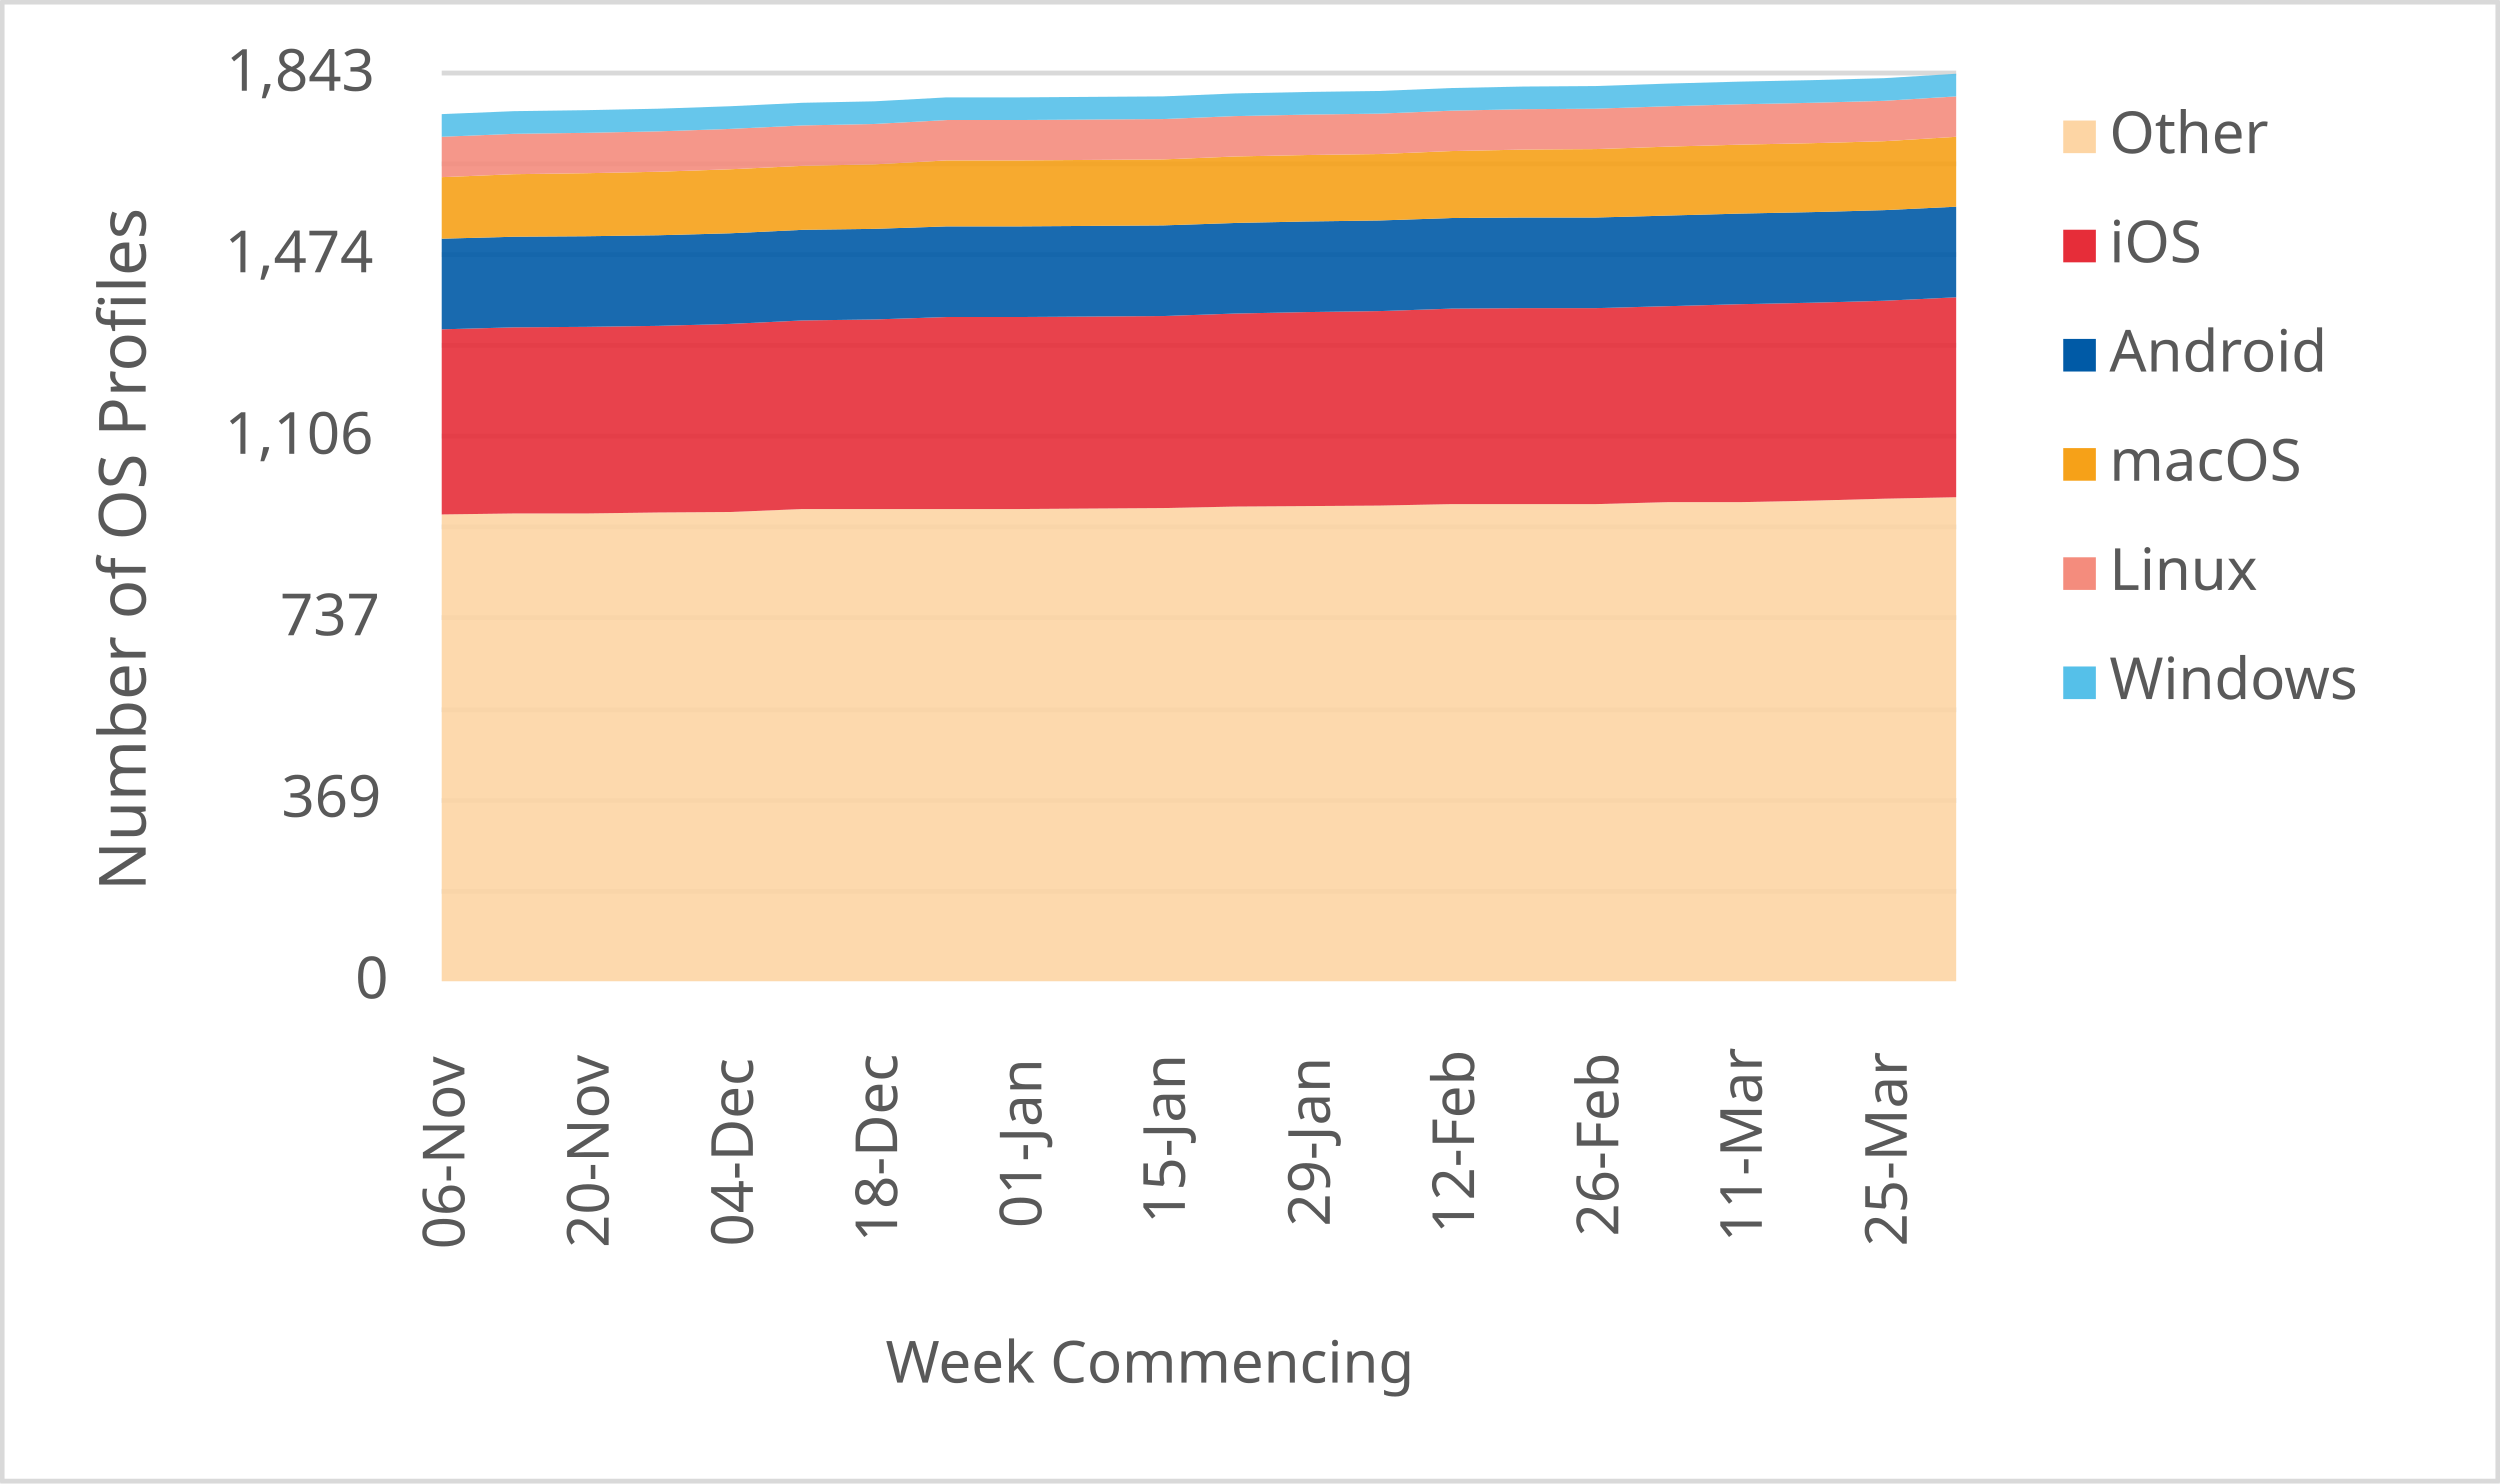
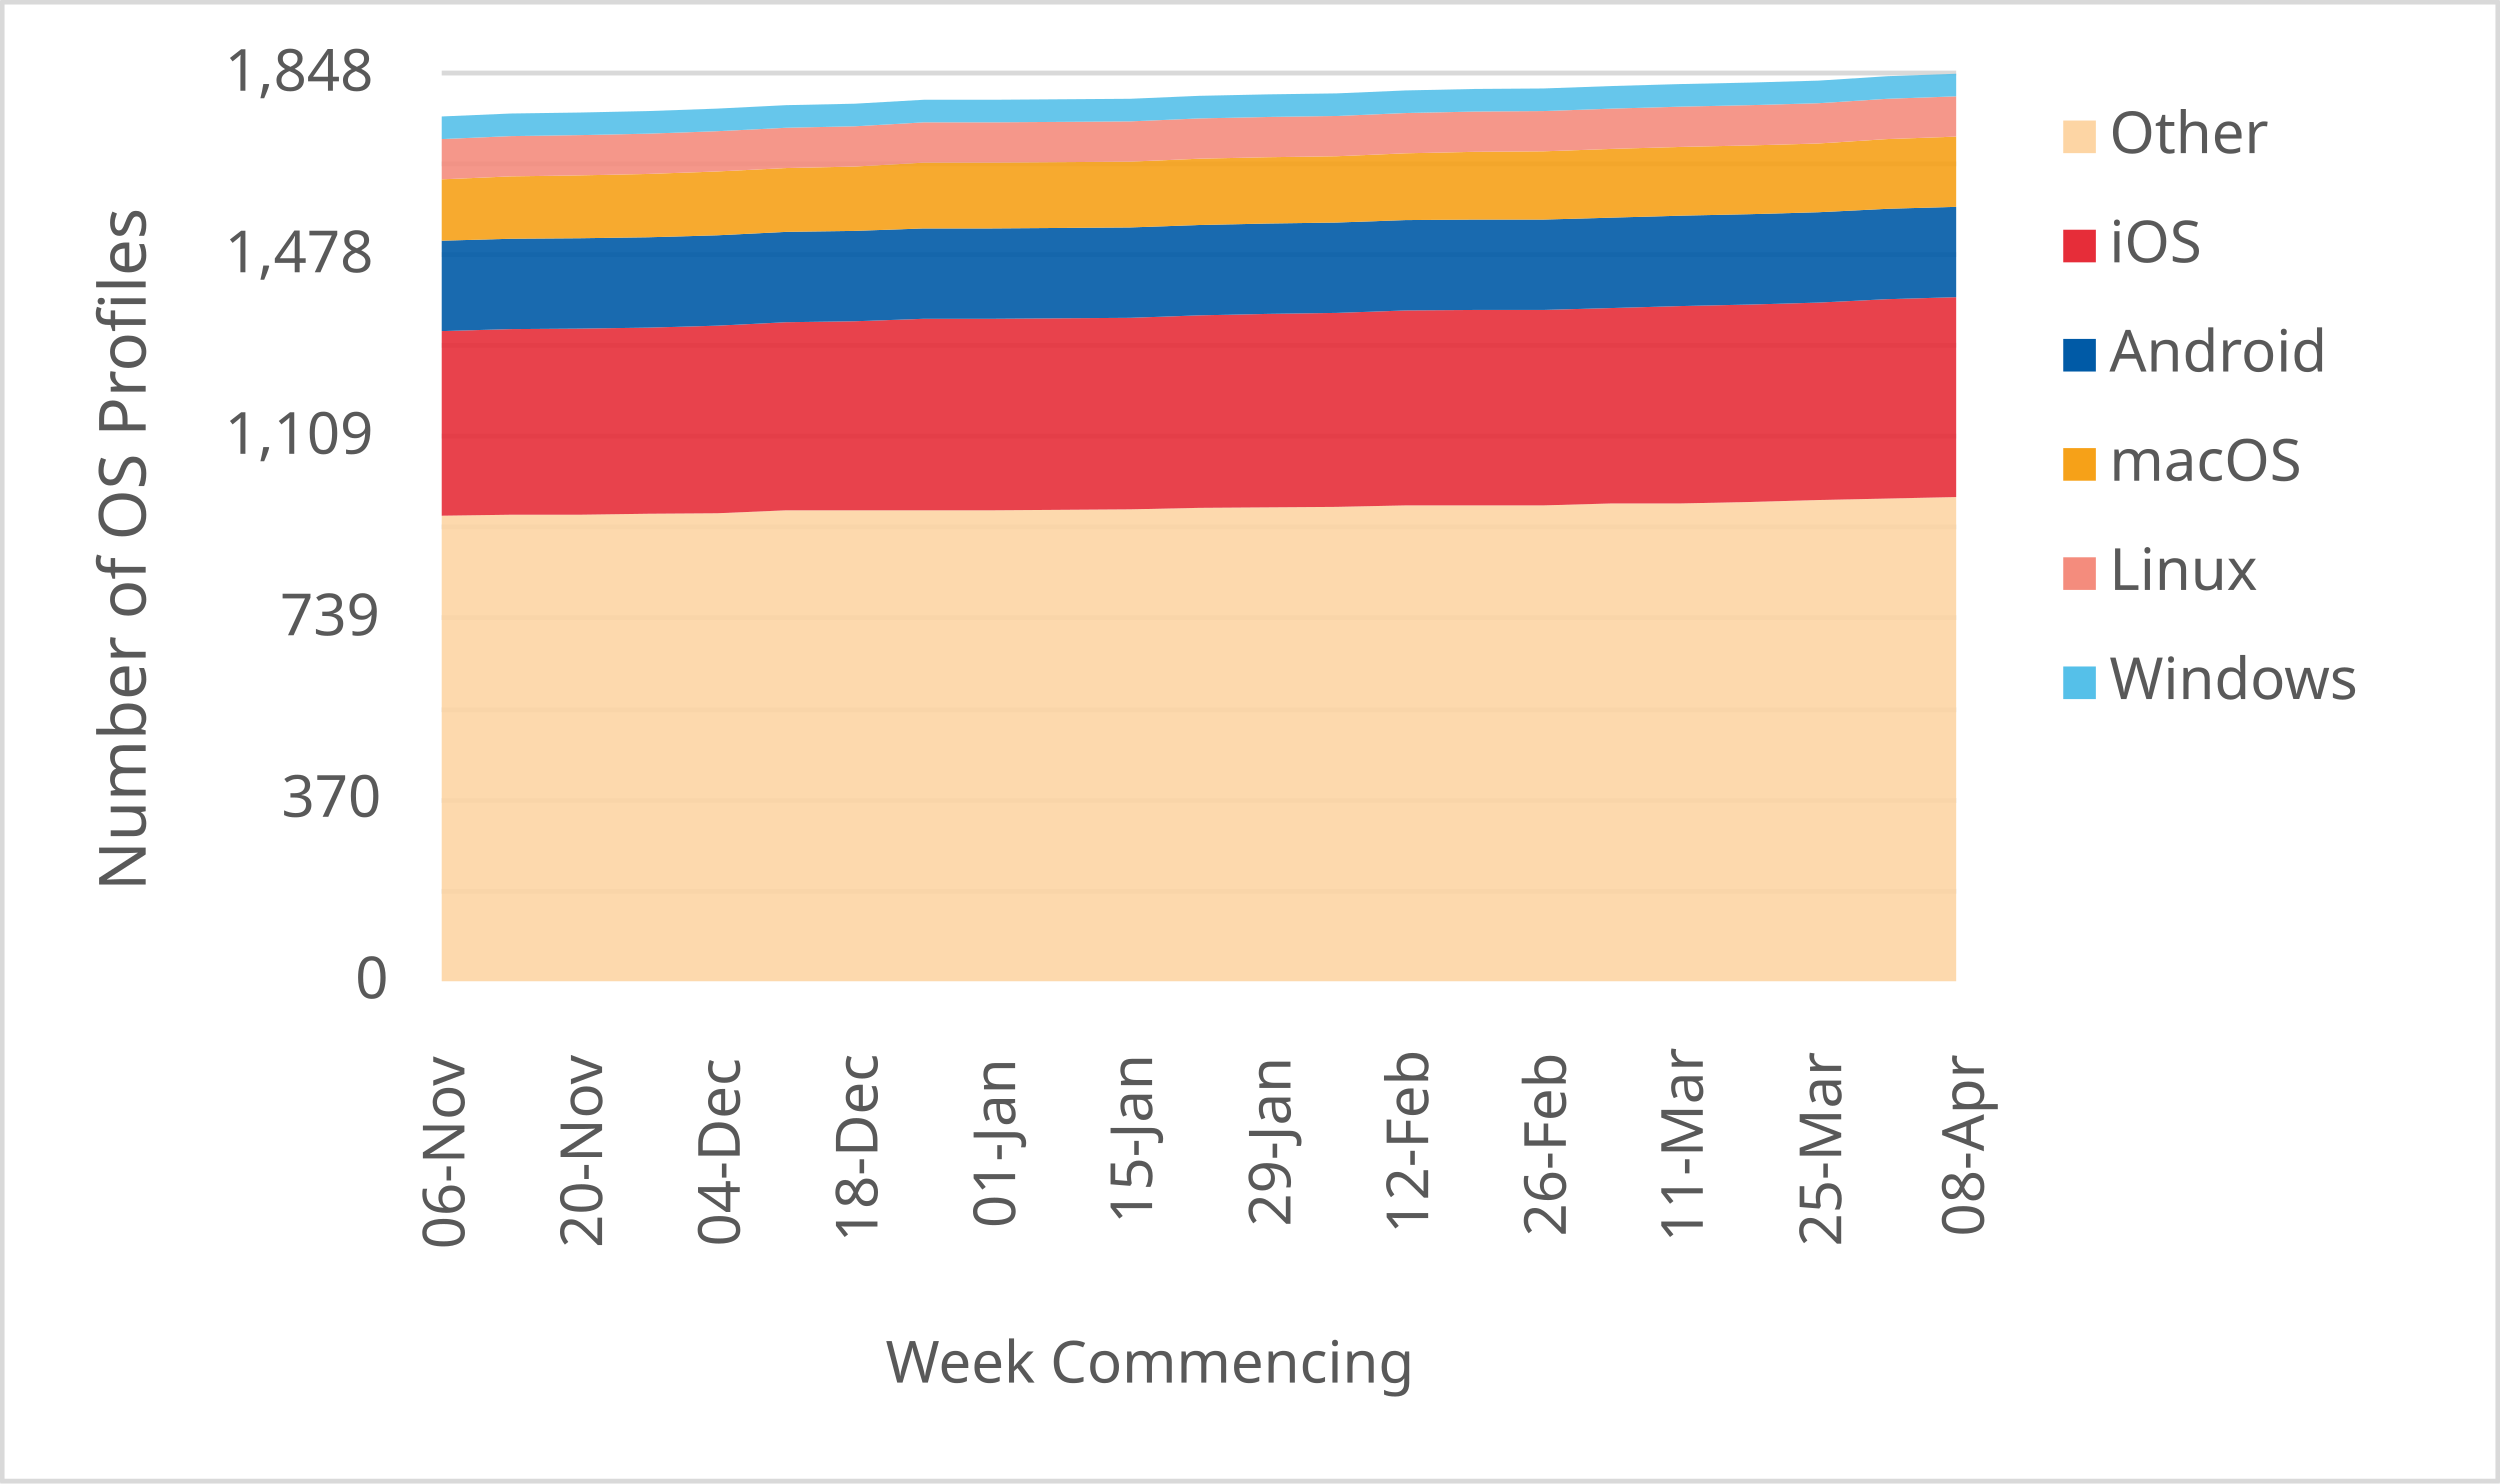
<svg xmlns="http://www.w3.org/2000/svg" width="1763" height="1046" xml:space="preserve" overflow="hidden">
  <defs>
    <clipPath id="clip0">
      <rect x="2917" y="346" width="1763" height="1046" />
    </clipPath>
  </defs>
  <g clip-path="url(#clip0)" transform="translate(-2917 -346)">
    <rect x="2918" y="347" width="1760" height="1043" fill="#FFFFFF" />
    <g>
      <path d="    M3228.5 974.532 4296.5 974.532    M3228.5 910.53 4296.5 910.53    M3228.5 846.528 4296.5 846.528    M3228.5 781.526 4296.5 781.526    M3228.5 717.524 4296.5 717.524    M3228.5 653.522 4296.5 653.522    M3228.5 589.52 4296.5 589.52    M3228.5 525.517 4296.5 525.517    M3228.5 461.515 4296.5 461.515    M3228.5 397.5 4296.5 397.5" stroke="#D9D9D9" stroke-width="3.438" stroke-linejoin="round" stroke-miterlimit="10" fill="none" />
    </g>
    <g>
      <path d="M 1038.5 4296.5 1038.5" stroke="#D9D9D9" stroke-width="3.438" stroke-linejoin="round" stroke-miterlimit="10" fill="none" fill-rule="evenodd" />
    </g>
    <g>
      <text fill="#595959" font-family="Verdana,sans-serif" font-weight="400" font-size="41" transform="matrix(6.12323e-17 -1 1 6.12323e-17 3244.5 1227)">06-Nov</text>
    </g>
    <g>
-       <text fill="#595959" font-family="Verdana,sans-serif" font-weight="400" font-size="41" transform="matrix(6.12323e-17 -1 1 6.12323e-17 3346.214 1226)">20-Nov</text>
+       <text fill="#595959" font-family="Verdana,sans-serif" font-weight="400" font-size="41" transform="matrix(6.12323e-17 -1 1 6.12323e-17 3341.591 1226)">20-Nov</text>
    </g>
    <g>
-       <text fill="#595959" font-family="Verdana,sans-serif" font-weight="400" font-size="41" transform="matrix(6.12323e-17 -1 1 6.12323e-17 3447.929 1225)">04-Dec</text>
+       <text fill="#595959" font-family="Verdana,sans-serif" font-weight="400" font-size="41" transform="matrix(6.12323e-17 -1 1 6.12323e-17 3438.682 1225)">04-Dec</text>
    </g>
    <g>
-       <text fill="#595959" font-family="Verdana,sans-serif" font-weight="400" font-size="41" transform="matrix(6.12323e-17 -1 1 6.12323e-17 3549.643 1222)">18-Dec</text>
+       <text fill="#595959" font-family="Verdana,sans-serif" font-weight="400" font-size="41" transform="matrix(6.12323e-17 -1 1 6.12323e-17 3535.773 1222)">18-Dec</text>
    </g>
    <g>
-       <text fill="#595959" font-family="Verdana,sans-serif" font-weight="400" font-size="41" transform="matrix(6.12323e-17 -1 1 6.12323e-17 3651.357 1212)">01-Jan</text>
+       <text fill="#595959" font-family="Verdana,sans-serif" font-weight="400" font-size="41" transform="matrix(6.12323e-17 -1 1 6.12323e-17 3632.864 1212)">01-Jan</text>
    </g>
    <g>
-       <text fill="#595959" font-family="Verdana,sans-serif" font-weight="400" font-size="41" transform="matrix(6.12323e-17 -1 1 6.12323e-17 3752.571 1209)">15-Jan</text>
+       <text fill="#595959" font-family="Verdana,sans-serif" font-weight="400" font-size="41" transform="matrix(6.12323e-17 -1 1 6.12323e-17 3729.455 1209)">15-Jan</text>
    </g>
    <g>
-       <text fill="#595959" font-family="Verdana,sans-serif" font-weight="400" font-size="41" transform="matrix(6.12323e-17 -1 1 6.12323e-17 3854.786 1211)">29-Jan</text>
+       <text fill="#595959" font-family="Verdana,sans-serif" font-weight="400" font-size="41" transform="matrix(6.12323e-17 -1 1 6.12323e-17 3827.045 1211)">29-Jan</text>
    </g>
    <g>
-       <text fill="#595959" font-family="Verdana,sans-serif" font-weight="400" font-size="41" transform="matrix(6.12323e-17 -1 1 6.12323e-17 3956.5 1216)">12-Feb</text>
+       <text fill="#595959" font-family="Verdana,sans-serif" font-weight="400" font-size="41" transform="matrix(6.12323e-17 -1 1 6.12323e-17 3924.136 1216)">12-Feb</text>
    </g>
    <g>
-       <text fill="#595959" font-family="Verdana,sans-serif" font-weight="400" font-size="41" transform="matrix(6.12323e-17 -1 1 6.12323e-17 4058.214 1218)">26-Feb</text>
+       <text fill="#595959" font-family="Verdana,sans-serif" font-weight="400" font-size="41" transform="matrix(6.12323e-17 -1 1 6.12323e-17 4021.227 1218)">26-Feb</text>
    </g>
    <g>
-       <text fill="#595959" font-family="Verdana,sans-serif" font-weight="400" font-size="41" transform="matrix(6.12323e-17 -1 1 6.12323e-17 4159.429 1222)">11-Mar</text>
+       <text fill="#595959" font-family="Verdana,sans-serif" font-weight="400" font-size="41" transform="matrix(6.12323e-17 -1 1 6.12323e-17 4117.818 1222)">11-Mar</text>
    </g>
    <g>
-       <text fill="#595959" font-family="Verdana,sans-serif" font-weight="400" font-size="41" transform="matrix(6.12323e-17 -1 1 6.12323e-17 4261.643 1225)">25-Mar</text>
+       <text fill="#595959" font-family="Verdana,sans-serif" font-weight="400" font-size="41" transform="matrix(6.12323e-17 -1 1 6.12323e-17 4215.409 1225)">25-Mar</text>
+     </g>
+     <g>
+       <text fill="#595959" font-family="Verdana,sans-serif" font-weight="400" font-size="41" transform="matrix(6.12323e-17 -1 1 6.12323e-17 4316 1218)">08-Apr</text>
    </g>
    <g>
      <text fill="#595959" font-family="Verdana,sans-serif" font-weight="400" font-size="41" transform="matrix(1 0 0 1 3167.5 1050)">0</text>
    </g>
    <g>
-       <text fill="#595959" font-family="Verdana,sans-serif" font-weight="400" font-size="41" transform="matrix(1 0 0 1 3115.5 922)">369</text>
+       <text fill="#595959" font-family="Verdana,sans-serif" font-weight="400" font-size="41" transform="matrix(1 0 0 1 3115.5 922)">370</text>
    </g>
    <g>
-       <text fill="#595959" font-family="Verdana,sans-serif" font-weight="400" font-size="41" transform="matrix(1 0 0 1 3114.5 794)">737</text>
+       <text fill="#595959" font-family="Verdana,sans-serif" font-weight="400" font-size="41" transform="matrix(1 0 0 1 3114.5 794)">739</text>
    </g>
    <g>
-       <text fill="#595959" font-family="Verdana,sans-serif" font-weight="400" font-size="41" transform="matrix(1 0 0 1 3075.5 666)">1,106</text>
+       <text fill="#595959" font-family="Verdana,sans-serif" font-weight="400" font-size="41" transform="matrix(1 0 0 1 3075.5 666)">1,109</text>
    </g>
    <g>
-       <text fill="#595959" font-family="Verdana,sans-serif" font-weight="400" font-size="41" transform="matrix(1 0 0 1 3075.5 538)">1,474</text>
+       <text fill="#595959" font-family="Verdana,sans-serif" font-weight="400" font-size="41" transform="matrix(1 0 0 1 3075.5 538)">1,478</text>
    </g>
    <g>
-       <text fill="#595959" font-family="Verdana,sans-serif" font-weight="400" font-size="41" transform="matrix(1 0 0 1 3076.5 410)">1,843</text>
+       <text fill="#595959" font-family="Verdana,sans-serif" font-weight="400" font-size="41" transform="matrix(1 0 0 1 3075.5 410)">1,848</text>
    </g>
    <g>
      <text fill="#595959" font-family="Verdana,sans-serif" font-weight="400" font-size="41" transform="matrix(1 0 0 1 3541.5 1321)">Week Commencing</text>
    </g>
    <g>
      <text fill="#595959" font-family="Verdana,sans-serif" font-weight="400" font-size="46" transform="matrix(6.12323e-17 -1 1 6.12323e-17 3019.73 974.25)">Number of OS Profiles</text>
    </g>
    <rect x="2918.5" y="347.5" width="1760" height="1043" stroke="#D9D9D9" stroke-width="3.438" stroke-linejoin="round" stroke-miterlimit="10" fill="none" />
    <g>
-       <path d="M3228.5 1038 3279.357 1038 3330.214 1038 3381.071 1038 3431.929 1038 3482.786 1038 3533.643 1038 3584.5 1038 3635.357 1038 3686.214 1038 3737.071 1038 3787.929 1038 3838.786 1038 3889.643 1038 3940.5 1038 3991.357 1038 4042.214 1038 4093.071 1038 4143.929 1038 4194.786 1038 4245.643 1038 4296.5 1038 4296.5 696.644 4245.643 697.685 4194.786 699.074 4143.929 700.116 4093.071 700.116 4042.214 701.505 3991.357 701.505 3940.5 701.505 3889.643 702.547 3838.786 702.894 3787.929 703.241 3737.071 704.283 3686.214 704.63 3635.357 704.978 3584.5 704.978 3533.643 704.978 3482.786 704.978 3431.929 707.061 3381.071 707.409 3330.214 708.103 3279.357 708.103 3228.5 708.798 3228.5 1038Z" fill="#fdd5a4" opacity="0.9" />
+       <path d="M3228.5 1038 3277.045 1038 3325.591 1038 3374.136 1038 3422.682 1038 3471.227 1038 3519.773 1038 3568.318 1038 3616.864 1038 3665.409 1038 3713.955 1038 3762.5 1038 3811.045 1038 3859.591 1038 3908.136 1038 3956.682 1038 4005.227 1038 4053.773 1038 4102.318 1038 4150.864 1038 4199.409 1038 4247.955 1038 4296.5 1038 4296.5 696.528 4247.955 697.567 4199.409 698.606 4150.864 699.991 4102.318 701.03 4053.773 701.03 4005.227 702.416 3956.682 702.416 3908.136 702.416 3859.591 703.455 3811.045 703.801 3762.5 704.147 3713.955 705.186 3665.409 705.532 3616.864 705.879 3568.318 705.879 3519.773 705.879 3471.227 705.879 3422.682 707.957 3374.136 708.303 3325.591 708.996 3277.045 708.996 3228.5 709.688 3228.5 1038Z" fill="#fdd5a4" opacity="0.9" />
    </g>
    <g>
-       <path d="M3228.5 708.798 3279.357 708.103 3330.214 708.103 3381.071 707.409 3431.929 707.061 3482.786 704.978 3533.643 704.978 3584.5 704.978 3635.357 704.978 3686.214 704.63 3737.071 704.283 3787.929 703.241 3838.786 702.894 3889.643 702.547 3940.5 701.505 3991.357 701.505 4042.214 701.505 4093.071 700.116 4143.929 700.116 4194.786 699.074 4245.643 697.685 4296.5 696.644 4296.5 555.656 4245.643 558.087 4194.786 559.476 4143.929 560.518 4093.071 561.907 4042.214 563.296 3991.357 563.296 3940.5 563.643 3889.643 565.379 3838.786 566.074 3787.929 567.116 3737.071 568.852 3686.214 569.199 3635.357 569.546 3584.5 569.546 3533.643 571.283 3482.786 571.977 3431.929 574.408 3381.071 575.797 3330.214 576.492 3279.357 576.839 3228.5 578.228 3228.5 708.798Z" fill="#e62d39" opacity="0.9" />
+       <path d="M3228.5 709.688 3277.045 708.996 3325.591 708.996 3374.136 708.303 3422.682 707.957 3471.227 705.879 3519.773 705.879 3568.318 705.879 3616.864 705.879 3665.409 705.532 3713.955 705.186 3762.5 704.147 3811.045 703.801 3859.591 703.455 3908.136 702.416 3956.682 702.416 4005.227 702.416 4053.773 701.03 4102.318 701.03 4150.864 699.991 4199.409 698.606 4247.955 697.567 4296.5 696.528 4296.5 555.576 4247.955 556.961 4199.409 559.385 4150.864 560.771 4102.318 561.81 4053.773 563.195 4005.227 564.58 3956.682 564.58 3908.136 564.926 3859.591 566.658 3811.045 567.351 3762.5 568.39 3713.955 570.121 3665.409 570.468 3616.864 570.814 3568.318 570.814 3519.773 572.545 3471.227 573.238 3422.682 575.662 3374.136 577.048 3325.591 577.74 3277.045 578.087 3228.5 579.472 3228.5 709.688Z" fill="#e62d39" opacity="0.9" />
    </g>
    <g>
-       <path d="M3228.5 578.228 3279.357 576.839 3330.214 576.492 3381.071 575.797 3431.929 574.408 3482.786 571.977 3533.643 571.283 3584.5 569.546 3635.357 569.546 3686.214 569.199 3737.071 568.852 3787.929 567.116 3838.786 566.074 3889.643 565.379 3940.5 563.643 3991.357 563.296 4042.214 563.296 4093.071 561.907 4143.929 560.518 4194.786 559.476 4245.643 558.087 4296.5 555.656 4296.5 491.76 4245.643 494.191 4194.786 495.58 4143.929 496.622 4093.071 498.011 4042.214 499.4 3991.357 499.4 3940.5 499.747 3889.643 501.483 3838.786 502.178 3787.929 503.22 3737.071 504.956 3686.214 505.303 3635.357 505.651 3584.5 505.651 3533.643 507.387 3482.786 508.081 3431.929 510.512 3381.071 511.901 3330.214 512.596 3279.357 512.943 3228.5 514.332 3228.5 578.228Z" fill="#005aa6" opacity="0.9" />
+       <path d="M3228.5 579.472 3277.045 578.087 3325.591 577.74 3374.136 577.048 3422.682 575.662 3471.227 573.238 3519.773 572.545 3568.318 570.814 3616.864 570.814 3665.409 570.468 3713.955 570.121 3762.5 568.39 3811.045 567.351 3859.591 566.658 3908.136 564.926 3956.682 564.58 4005.227 564.58 4053.773 563.195 4102.318 561.81 4150.864 560.771 4199.409 559.385 4247.955 556.961 4296.5 555.576 4296.5 491.853 4247.955 493.238 4199.409 495.662 4150.864 497.048 4102.318 498.087 4053.773 499.472 4005.227 500.857 3956.682 500.857 3908.136 501.203 3859.591 502.935 3811.045 503.628 3762.5 504.667 3713.955 506.398 3665.409 506.745 3616.864 507.091 3568.318 507.091 3519.773 508.823 3471.227 509.515 3422.682 511.939 3374.136 513.325 3325.591 514.017 3277.045 514.364 3228.5 515.749 3228.5 579.472Z" fill="#005aa6" opacity="0.9" />
    </g>
    <g>
-       <path d="M3228.5 514.332 3279.357 512.943 3330.214 512.596 3381.071 511.901 3431.929 510.512 3482.786 508.081 3533.643 507.387 3584.5 505.651 3635.357 505.651 3686.214 505.303 3737.071 504.956 3787.929 503.22 3838.786 502.178 3889.643 501.483 3940.5 499.747 3991.357 499.4 4042.214 499.4 4093.071 498.011 4143.929 496.622 4194.786 495.58 4245.643 494.191 4296.5 491.76 4296.5 442.449 4245.643 445.575 4194.786 446.964 4143.929 448.005 4093.071 449.394 4042.214 451.131 3991.357 451.478 3940.5 452.52 3889.643 454.603 3838.786 455.298 3787.929 456.34 3737.071 458.423 3686.214 458.77 3635.357 459.118 3584.5 459.118 3533.643 461.896 3482.786 462.938 3431.929 465.368 3381.071 467.105 3330.214 468.147 3279.357 468.841 3228.5 470.925 3228.5 514.332Z" fill="#f6a118" opacity="0.9" />
+       <path d="M3228.5 515.749 3277.045 514.364 3325.591 514.017 3374.136 513.325 3422.682 511.939 3471.227 509.515 3519.773 508.823 3568.318 507.091 3616.864 507.091 3665.409 506.745 3713.955 506.398 3762.5 504.667 3811.045 503.628 3859.591 502.935 3908.136 501.203 3956.682 500.857 4005.227 500.857 4053.773 499.472 4102.318 498.087 4150.864 497.048 4199.409 495.662 4247.955 493.238 4296.5 491.853 4296.5 442.329 4247.955 444.061 4199.409 447.177 4150.864 448.563 4102.318 449.602 4053.773 450.987 4005.227 452.719 3956.682 453.065 3908.136 454.104 3859.591 456.182 3811.045 456.874 3762.5 457.913 3713.955 459.991 3665.409 460.338 3616.864 460.684 3568.318 460.684 3519.773 463.455 3471.227 464.494 3422.682 466.918 3374.136 468.649 3325.591 469.688 3277.045 470.381 3228.5 472.459 3228.5 515.749Z" fill="#f6a118" opacity="0.9" />
    </g>
    <g>
-       <path d="M3228.5 470.925 3279.357 468.841 3330.214 468.147 3381.071 467.105 3431.929 465.368 3482.786 462.938 3533.643 461.896 3584.5 459.118 3635.357 459.118 3686.214 458.77 3737.071 458.423 3787.929 456.34 3838.786 455.298 3889.643 454.603 3940.5 452.52 3991.357 451.478 4042.214 451.131 4093.071 449.394 4143.929 448.005 4194.786 446.964 4245.643 445.575 4296.5 442.449 4296.5 413.974 4245.643 417.099 4194.786 418.488 4143.929 419.53 4093.071 420.919 4042.214 422.655 3991.357 423.003 3940.5 424.044 3889.643 426.128 3838.786 426.823 3787.929 427.864 3737.071 429.948 3686.214 430.295 3635.357 430.642 3584.5 430.642 3533.643 433.421 3482.786 434.462 3431.929 436.893 3381.071 438.629 3330.214 439.671 3279.357 440.366 3228.5 442.449 3228.5 470.925Z" fill="#f48c7d" opacity="0.9" />
+       <path d="M3228.5 472.459 3277.045 470.381 3325.591 469.688 3374.136 468.649 3422.682 466.918 3471.227 464.494 3519.773 463.455 3568.318 460.684 3616.864 460.684 3665.409 460.338 3713.955 459.991 3762.5 457.913 3811.045 456.874 3859.591 456.182 3908.136 454.104 3956.682 453.065 4005.227 452.719 4053.773 450.987 4102.318 449.602 4150.864 448.563 4199.409 447.177 4247.955 444.061 4296.5 442.329 4296.5 413.931 4247.955 415.662 4199.409 418.779 4150.864 420.165 4102.318 421.203 4053.773 422.589 4005.227 424.32 3956.682 424.667 3908.136 425.706 3859.591 427.784 3811.045 428.476 3762.5 429.515 3713.955 431.593 3665.409 431.939 3616.864 432.286 3568.318 432.286 3519.773 435.056 3471.227 436.095 3422.682 438.519 3374.136 440.251 3325.591 441.29 3277.045 441.983 3228.5 444.061 3228.5 472.459Z" fill="#f48c7d" opacity="0.9" />
    </g>
    <g>
-       <path d="M3228.5 442.449 3279.357 440.366 3330.214 439.671 3381.071 438.629 3431.929 436.893 3482.786 434.462 3533.643 433.421 3584.5 430.642 3635.357 430.642 3686.214 430.295 3737.071 429.948 3787.929 427.864 3838.786 426.823 3889.643 426.128 3940.5 424.044 3991.357 423.003 4042.214 422.655 4093.071 420.919 4143.929 419.53 4194.786 418.488 4245.643 417.099 4296.5 413.974 4296.5 398 4245.643 401.125 4194.786 402.514 4143.929 403.556 4093.071 404.945 4042.214 406.681 3991.357 407.029 3940.5 408.071 3889.643 410.154 3838.786 410.849 3787.929 411.89 3737.071 413.974 3686.214 414.321 3635.357 414.668 3584.5 414.668 3533.643 417.447 3482.786 418.488 3431.929 420.919 3381.071 422.655 3330.214 423.697 3279.357 424.392 3228.5 426.475 3228.5 442.449Z" fill="#55c0e9" opacity="0.9" />
+       <path d="M3228.5 444.061 3277.045 441.983 3325.591 441.29 3374.136 440.251 3422.682 438.519 3471.227 436.095 3519.773 435.056 3568.318 432.286 3616.864 432.286 3665.409 431.939 3713.955 431.593 3762.5 429.515 3811.045 428.476 3859.591 427.784 3908.136 425.706 3956.682 424.667 4005.227 424.32 4053.773 422.589 4102.318 421.203 4150.864 420.165 4199.409 418.779 4247.955 415.662 4296.5 413.931 4296.5 398 4247.955 399.732 4199.409 402.848 4150.864 404.234 4102.318 405.273 4053.773 406.658 4005.227 408.39 3956.682 408.736 3908.136 409.775 3859.591 411.853 3811.045 412.545 3762.5 413.584 3713.955 415.662 3665.409 416.009 3616.864 416.355 3568.318 416.355 3519.773 419.126 3471.227 420.165 3422.682 422.589 3374.136 424.32 3325.591 425.359 3277.045 426.052 3228.5 428.13 3228.5 444.061Z" fill="#55c0e9" opacity="0.9" />
    </g>
    <g>
      <rect x="4372" y="431" width="23" height="23" fill="#fdd5a4" />
    </g>
    <g>
      <text fill="#595959" font-family="Verdana,sans-serif" font-weight="400" font-size="41" transform="matrix(1 0 0 1 4404.56 454)">Other</text>
    </g>
    <g>
      <rect x="4372" y="508" width="23" height="23" fill="#e62d39" />
    </g>
    <g>
      <text fill="#595959" font-family="Verdana,sans-serif" font-weight="400" font-size="41" transform="matrix(1 0 0 1 4404.56 531)">iOS</text>
    </g>
    <g>
      <rect x="4372" y="585" width="23" height="23" fill="#005aa6" />
    </g>
    <g>
      <text fill="#595959" font-family="Verdana,sans-serif" font-weight="400" font-size="41" transform="matrix(1 0 0 1 4404.56 608)">Android</text>
    </g>
    <g>
      <rect x="4372" y="662" width="23" height="23" fill="#f6a118" />
    </g>
    <g>
      <text fill="#595959" font-family="Verdana,sans-serif" font-weight="400" font-size="41" transform="matrix(1 0 0 1 4404.56 685)">macOS</text>
    </g>
    <g>
      <rect x="4372" y="739" width="23" height="23" fill="#f48c7d" />
    </g>
    <g>
      <text fill="#595959" font-family="Verdana,sans-serif" font-weight="400" font-size="41" transform="matrix(1 0 0 1 4404.56 762)">Linux</text>
    </g>
    <g>
      <rect x="4372" y="816" width="23" height="23" fill="#55c0e9" />
    </g>
    <g>
      <text fill="#595959" font-family="Verdana,sans-serif" font-weight="400" font-size="41" transform="matrix(1 0 0 1 4404.56 839)">Windows</text>
    </g>
  </g>
</svg>
